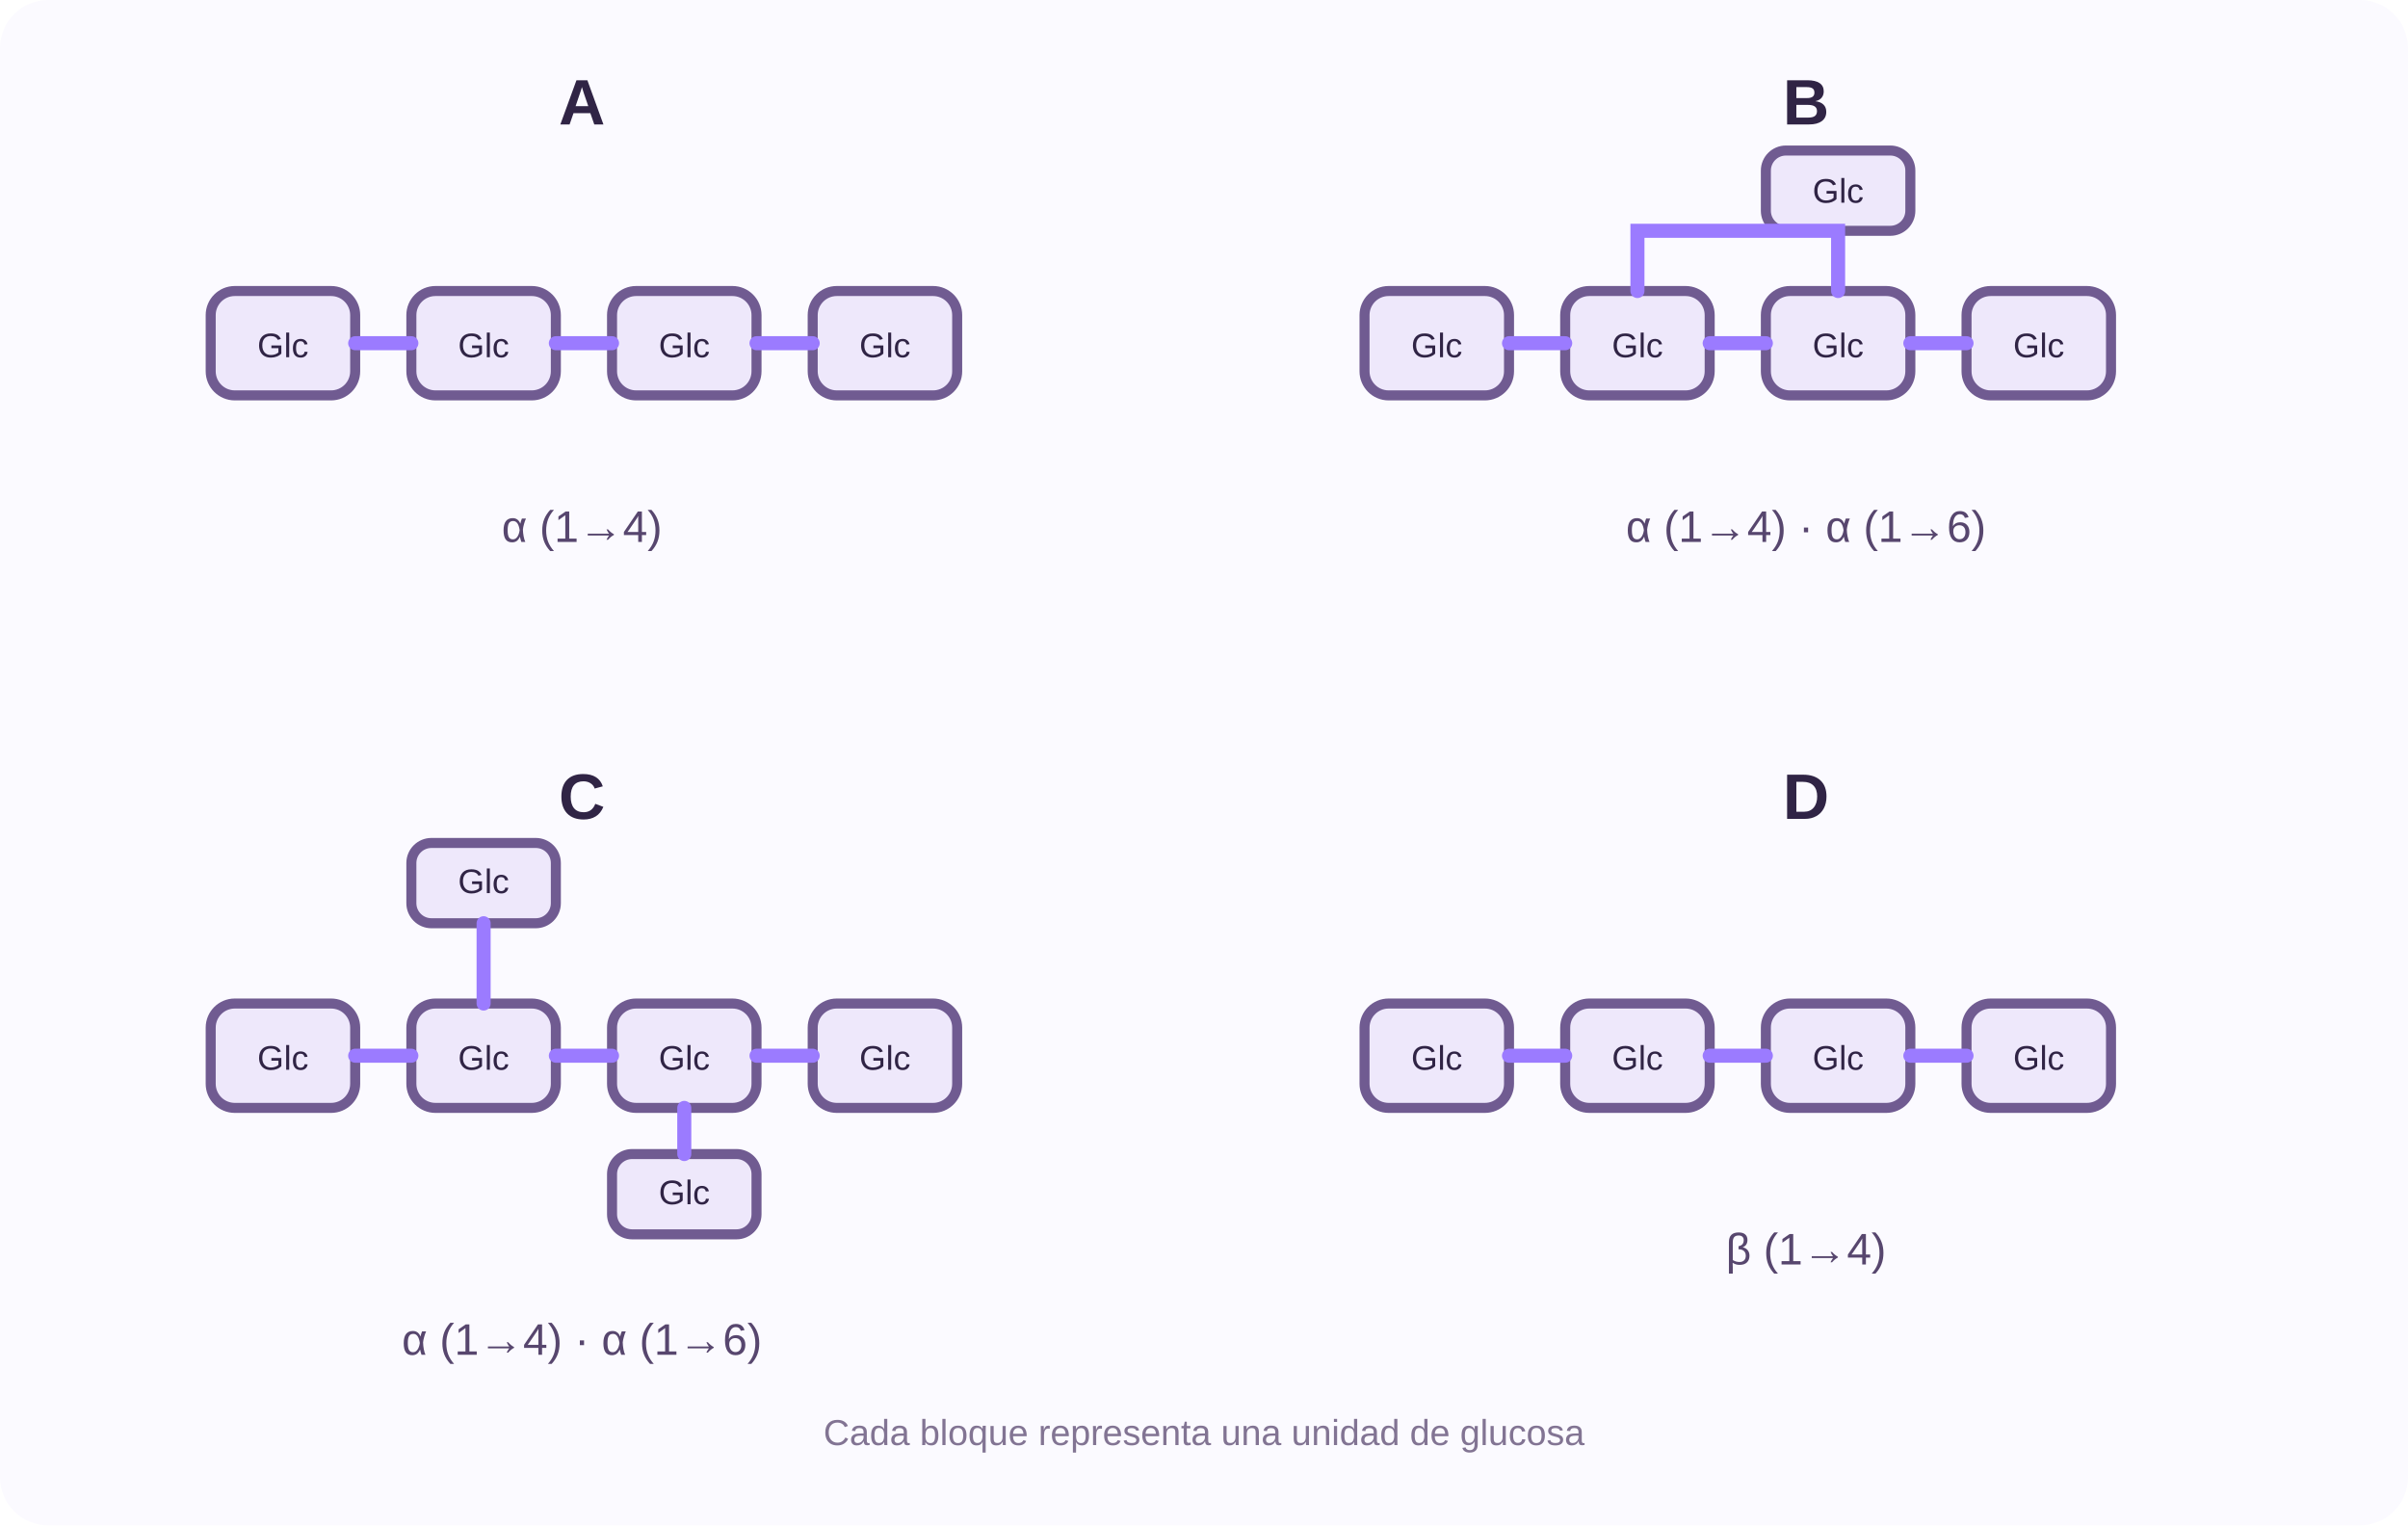
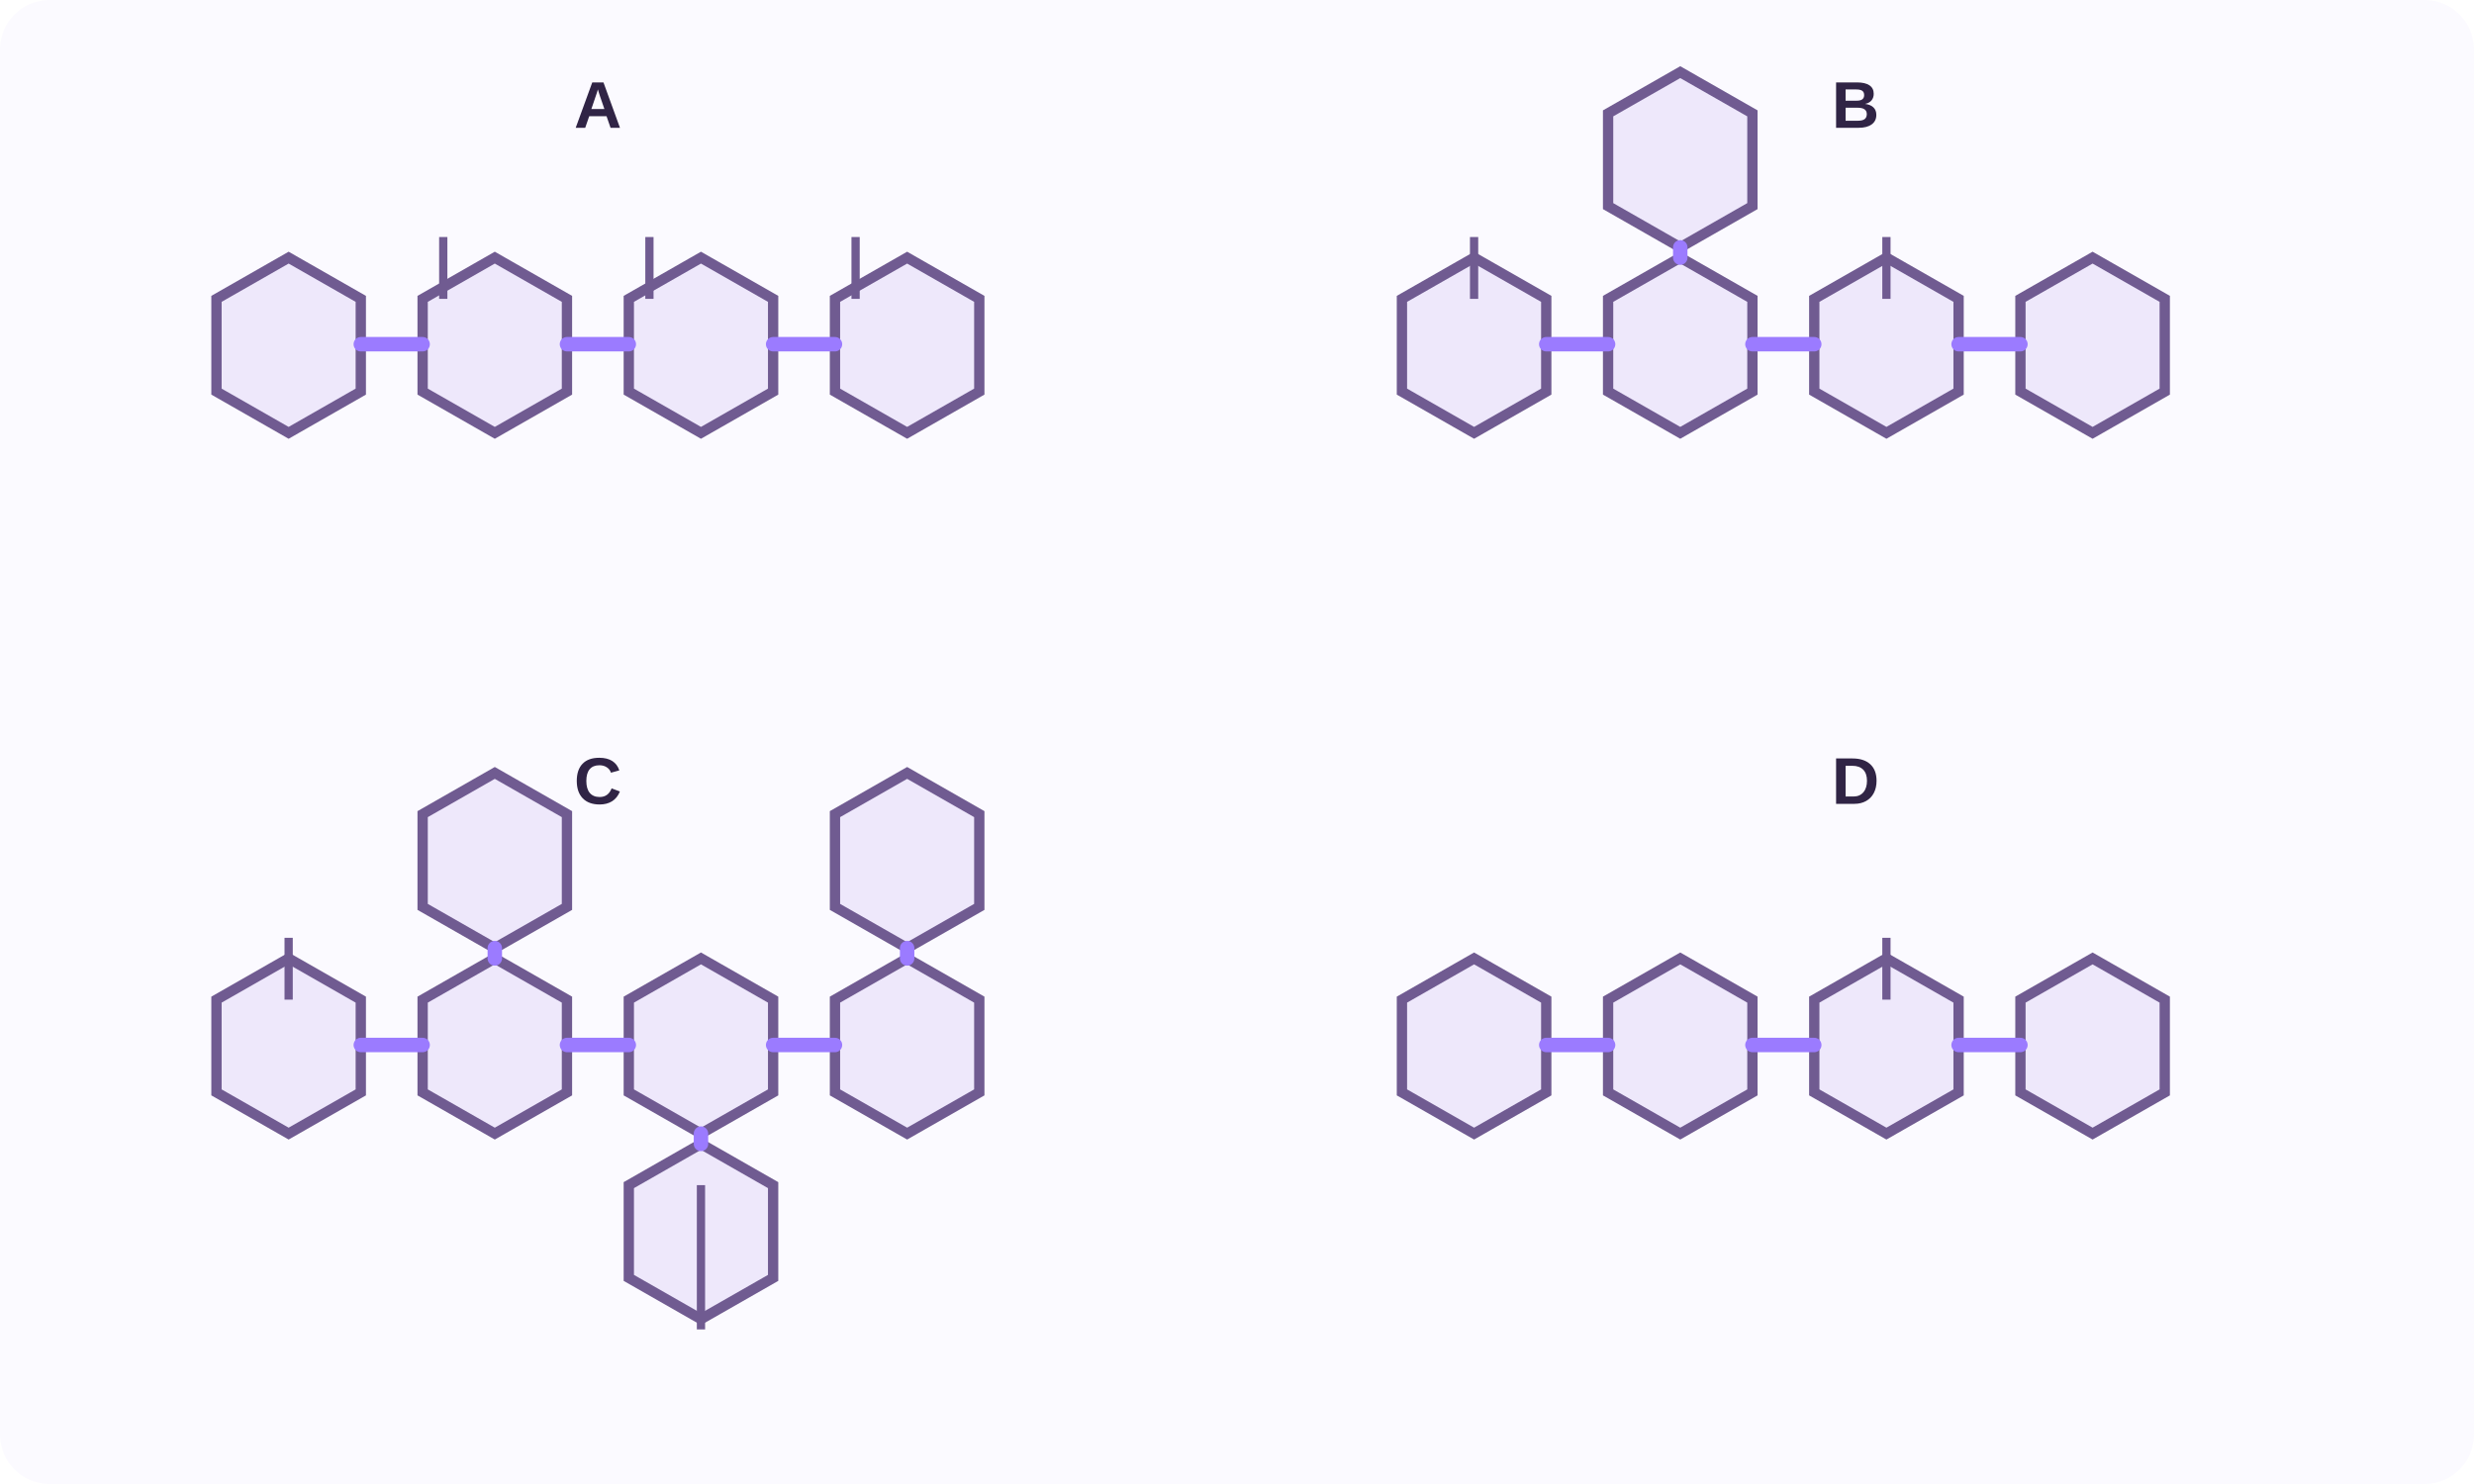
- <svg xmlns="http://www.w3.org/2000/svg" viewBox="0 0 1200 760" role="img" aria-labelledby="t d">
-   <rect width="1200" height="760" rx="24" fill="#fbfaff" />
-   <g font-family="Arial" font-weight="700" font-size="32" fill="#302445" text-anchor="middle">
+ <svg xmlns="http://www.w3.org/2000/svg" viewBox="0 0 1200 720" role="img" aria-labelledby="t d">
+   <rect width="1200" height="720" rx="24" fill="#fbfaff" />
+   <g font-family="Arial" font-size="32" font-weight="700" text-anchor="middle" fill="#302445">
    <text x="290" y="62">A</text>
    <text x="900" y="62">B</text>
-     <text x="290" y="408">C</text>
-     <text x="900" y="408">D</text>
+     <text x="290" y="390">C</text>
+     <text x="900" y="390">D</text>
  </g>
-   <g stroke="#705b91" stroke-width="5" fill="#eee8fb">
-     <rect x="105" y="145" width="72" height="52" rx="12" />
-     <rect x="205" y="145" width="72" height="52" rx="12" />
-     <rect x="305" y="145" width="72" height="52" rx="12" />
-     <rect x="405" y="145" width="72" height="52" rx="12" />
-     <rect x="680" y="145" width="72" height="52" rx="12" />
-     <rect x="780" y="145" width="72" height="52" rx="12" />
-     <rect x="880" y="145" width="72" height="52" rx="12" />
-     <rect x="980" y="145" width="72" height="52" rx="12" />
-     <rect x="880" y="75" width="72" height="40" rx="10" />
-     <rect x="105" y="500" width="72" height="52" rx="12" />
-     <rect x="205" y="500" width="72" height="52" rx="12" />
-     <rect x="305" y="500" width="72" height="52" rx="12" />
-     <rect x="405" y="500" width="72" height="52" rx="12" />
-     <rect x="205" y="420" width="72" height="40" rx="10" />
-     <rect x="305" y="575" width="72" height="40" rx="10" />
-     <rect x="680" y="500" width="72" height="52" rx="12" />
-     <rect x="780" y="500" width="72" height="52" rx="12" />
-     <rect x="880" y="500" width="72" height="52" rx="12" />
-     <rect x="980" y="500" width="72" height="52" rx="12" />
+   <g fill="#eee8fb" stroke="#705b91" stroke-width="5">
+     <path d="M105 145L140 125L175 145L175 190L140 210L105 190Z" />
+     <path d="M205 145L240 125L275 145L275 190L240 210L205 190Z" />
+     <path d="M305 145L340 125L375 145L375 190L340 210L305 190Z" />
+     <path d="M405 145L440 125L475 145L475 190L440 210L405 190Z" />
+     <path d="M680 145L715 125L750 145L750 190L715 210L680 190Z" />
+     <path d="M780 145L815 125L850 145L850 190L815 210L780 190Z" />
+     <path d="M880 145L915 125L950 145L950 190L915 210L880 190Z" />
+     <path d="M980 145L1015 125L1050 145L1050 190L1015 210L980 190Z" />
+     <path d="M780 55L815 35L850 55L850 100L815 120L780 100Z" />
+     <path d="M105 485L140 465L175 485L175 530L140 550L105 530Z" />
+     <path d="M205 485L240 465L275 485L275 530L240 550L205 530Z" />
+     <path d="M305 485L340 465L375 485L375 530L340 550L305 530Z" />
+     <path d="M405 485L440 465L475 485L475 530L440 550L405 530Z" />
+     <path d="M205 395L240 375L275 395L275 440L240 460L205 440Z" />
+     <path d="M305 575L340 555L375 575L375 620L340 640L305 620Z" />
+     <path d="M405 395L440 375L475 395L475 440L440 460L405 440Z" />
+     <path d="M680 485L715 465L750 485L750 530L715 550L680 530Z" />
+     <path d="M780 485L815 465L850 485L850 530L815 550L780 530Z" />
+     <path d="M880 485L915 465L950 485L950 530L915 550L880 530Z" />
+     <path d="M980 485L1015 465L1050 485L1050 530L1015 550L980 530Z" />
  </g>
  <g stroke="#9b7bff" stroke-width="7" fill="none" stroke-linecap="round">
-     <path d="M177 171H205M277 171H305M377 171H405" />
-     <path d="M752 171H780M852 171H880M952 171H980M816 145V115H916V115V145" />
-     <path d="M177 526H205M277 526H305M377 526H405M241 460V500M341 552V575" />
-     <path d="M752 526H780M852 526H880M952 526H980" />
+     <path d="M175 167H205M275 167H305M375 167H405" />
+     <path d="M750 167H780M850 167H880M950 167H980M815 125V120" />
+     <path d="M175 507H205M275 507H305M375 507H405M240 460V465M340 550V555M440 460V465" />
+     <path d="M750 507H780M850 507H880M950 507H980" />
  </g>
-   <g font-family="Arial" font-size="17" fill="#302445" text-anchor="middle">
-     <text x="141" y="178">Glc</text>
-     <text x="241" y="178">Glc</text>
-     <text x="341" y="178">Glc</text>
-     <text x="441" y="178">Glc</text>
-     <text x="716" y="178">Glc</text>
-     <text x="816" y="178">Glc</text>
-     <text x="916" y="178">Glc</text>
-     <text x="1016" y="178">Glc</text>
-     <text x="916" y="101">Glc</text>
-     <text x="141" y="533">Glc</text>
-     <text x="241" y="533">Glc</text>
-     <text x="341" y="533">Glc</text>
-     <text x="441" y="533">Glc</text>
-     <text x="241" y="445">Glc</text>
-     <text x="341" y="600">Glc</text>
-     <text x="716" y="533">Glc</text>
-     <text x="816" y="533">Glc</text>
-     <text x="916" y="533">Glc</text>
-     <text x="1016" y="533">Glc</text>
+   <g stroke="#705b91" stroke-width="4" fill="none">
+     <path d="M215 145V115M315 145V115M415 145V115M715 145V115M915 145V115M140 485V455M340 575V645M915 485V455" />
  </g>
-   <g font-family="Arial" font-size="22" fill="#57466e" text-anchor="middle">
-     <text x="290" y="270">α (1→4)</text>
-     <text x="900" y="270">α (1→4) · α (1→6)</text>
-     <text x="290" y="675">α (1→4) · α (1→6)</text>
-     <text x="900" y="630">β (1→4)</text>
-   </g>
-   <text x="600" y="720" text-anchor="middle" font-family="Arial" font-size="18" fill="#827493">Cada bloque representa una unidad de glucosa</text>
</svg>
